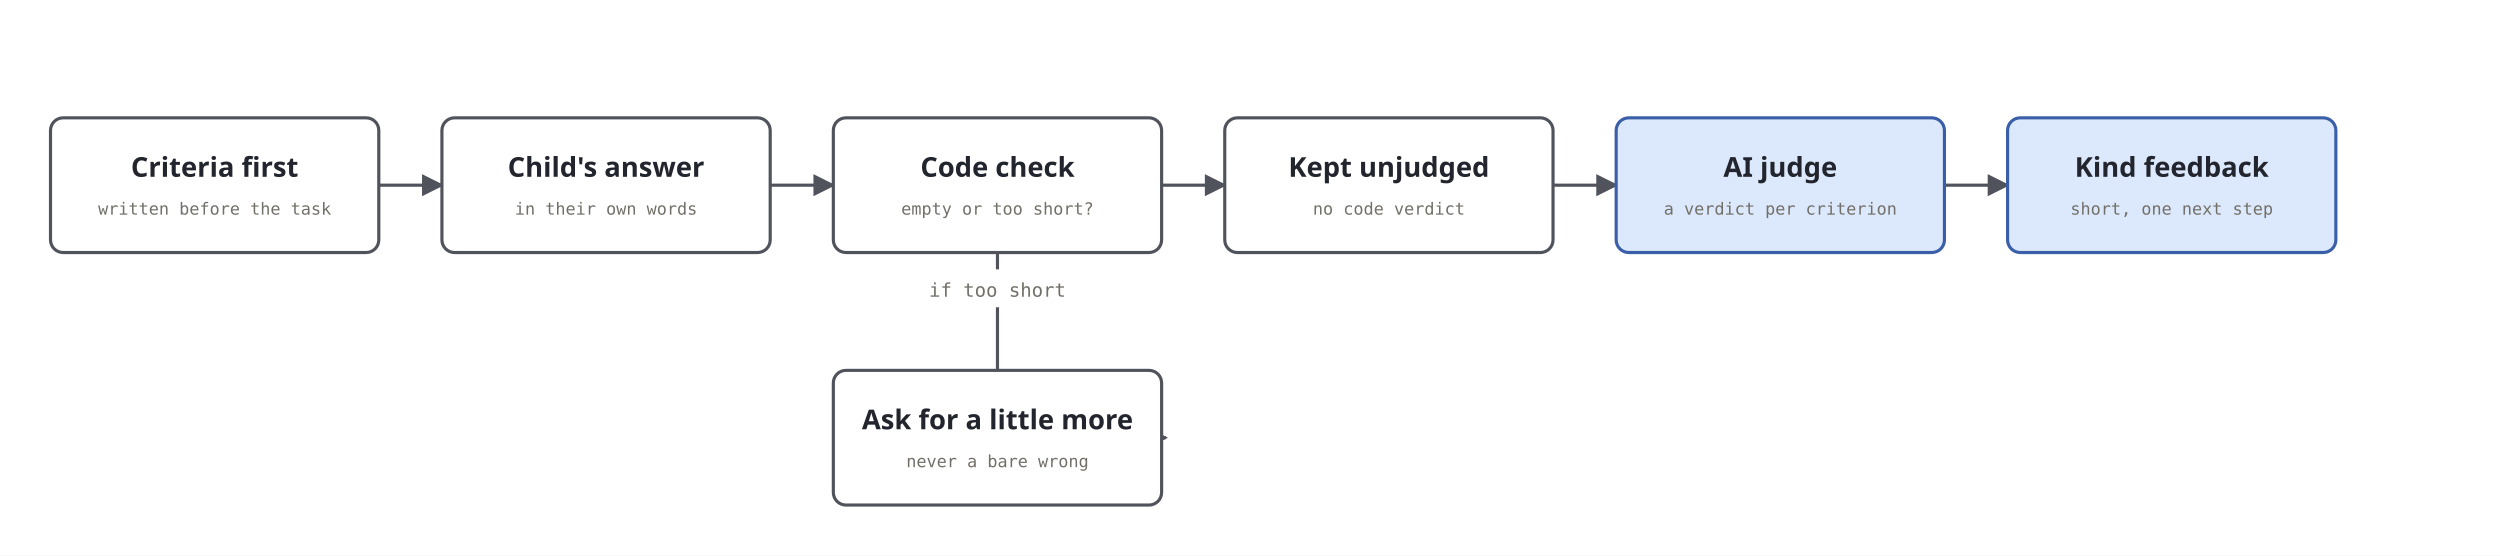
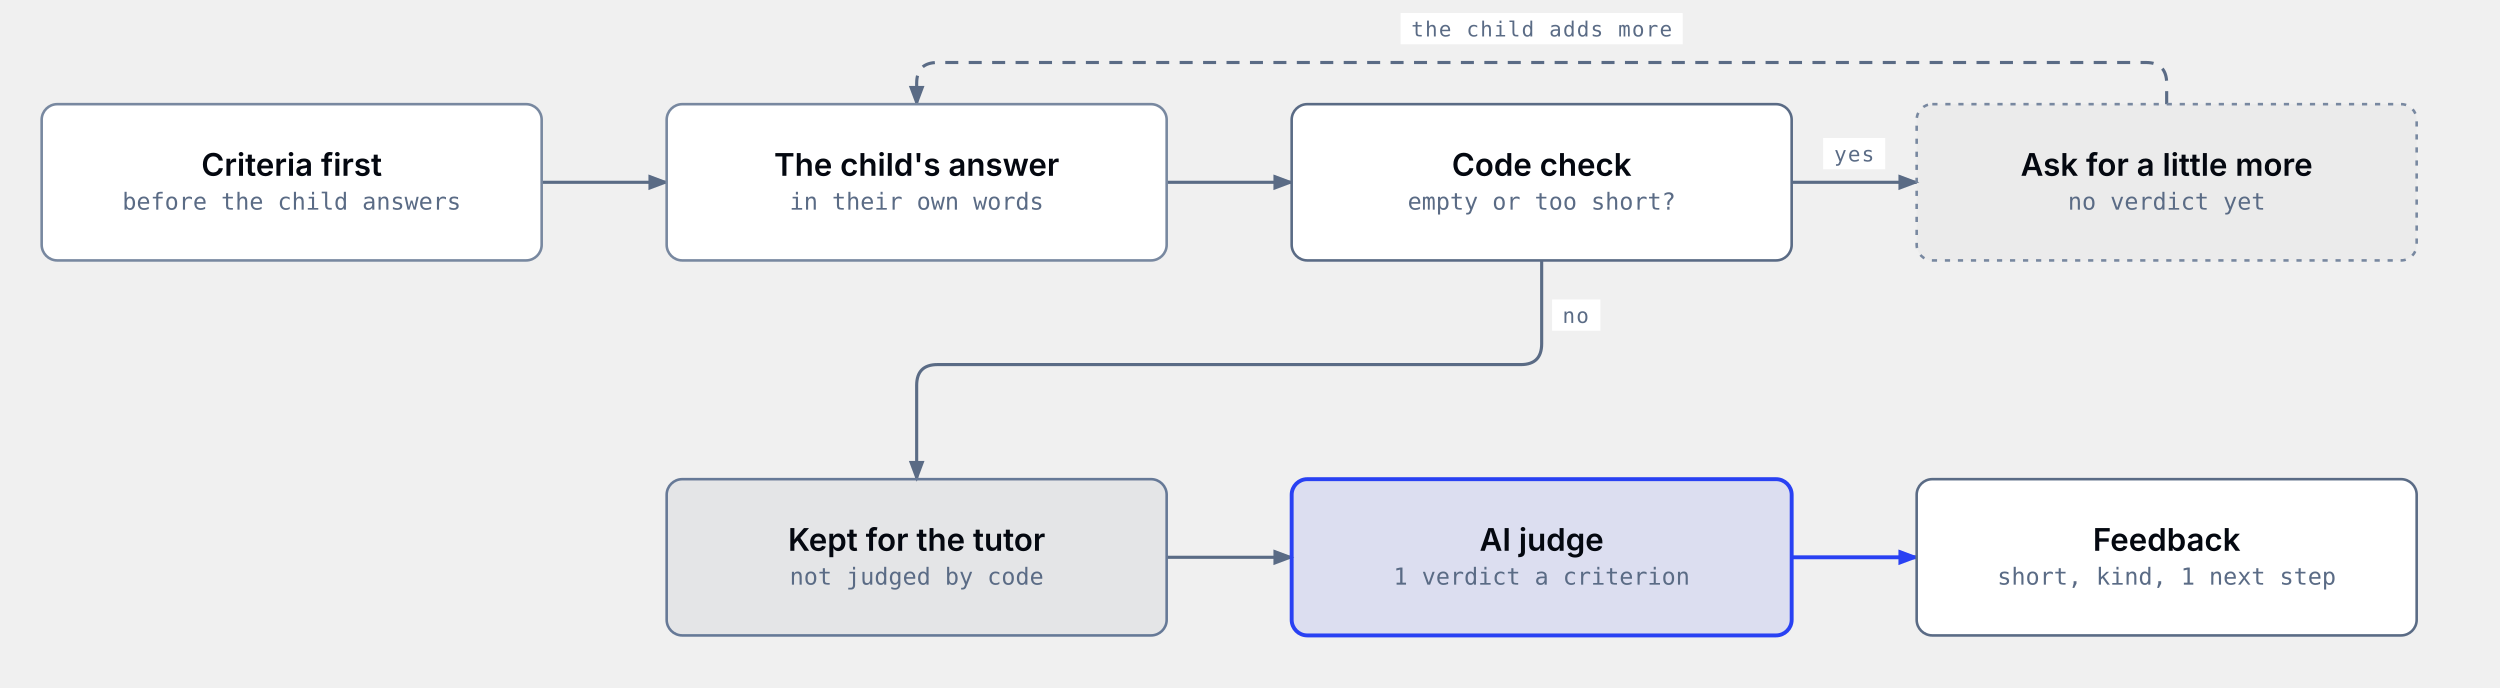
- <svg xmlns="http://www.w3.org/2000/svg" viewBox="0 0 1188 264" role="img" aria-labelledby="judging-light-title judging-light-desc">
+ <svg xmlns="http://www.w3.org/2000/svg" viewBox="0 0 960 264" role="img" aria-labelledby="judging-light-title judging-light-desc">
  <defs>
-     <marker id="a-judging-light" viewBox="0 0 10 10" refX="9" refY="5" markerWidth="7" markerHeight="7" orient="auto-start-reverse">
-       <path d="M0,0 L10,5 L0,10 z" fill="#50535c" />
+     <marker id="judging-light-default" markerWidth="8" markerHeight="6" refX="7" refY="3" orient="auto" markerUnits="userSpaceOnUse">
+       <polygon points="0 0, 8 3, 0 6" fill="#5a6b85" />
+     </marker>
+     <marker id="judging-light-accent" markerWidth="8" markerHeight="6" refX="7" refY="3" orient="auto" markerUnits="userSpaceOnUse">
+       <polygon points="0 0, 8 3, 0 6" fill="#2941f3" />
+     </marker>
+     <marker id="judging-light-link" markerWidth="8" markerHeight="6" refX="7" refY="3" orient="auto" markerUnits="userSpaceOnUse">
+       <polygon points="0 0, 8 3, 0 6" fill="#0f7f76" />
+     </marker>
+     <marker id="judging-light-open" markerWidth="8" markerHeight="6" refX="7" refY="3" orient="auto" markerUnits="userSpaceOnUse">
+       <polyline points="0 0, 8 3, 0 6" fill="none" stroke="#5a6b85" stroke-width="1.2" />
    </marker>
  </defs>
-   <rect x="0" y="0" width="1188" height="264" fill="#ffffff" />
-   <line x1="180" y1="88" x2="210" y2="88" stroke="#50535c" stroke-width="1.5" marker-end="url(#a-judging-light)" />
-   <line x1="366" y1="88" x2="396" y2="88" stroke="#50535c" stroke-width="1.5" marker-end="url(#a-judging-light)" />
-   <line x1="552" y1="88" x2="582" y2="88" stroke="#50535c" stroke-width="1.5" marker-end="url(#a-judging-light)" />
-   <line x1="738" y1="88" x2="768" y2="88" stroke="#50535c" stroke-width="1.5" marker-end="url(#a-judging-light)" />
-   <line x1="924" y1="88" x2="954" y2="88" stroke="#50535c" stroke-width="1.5" marker-end="url(#a-judging-light)" />
-   <path d="M 474 120 L 474 208 L 552 208" fill="none" stroke="#50535c" stroke-width="1.5" />
-   <line x1="552" y1="208" x2="554" y2="208" stroke="#50535c" stroke-width="1.5" marker-end="url(#a-judging-light)" />
-   <rect x="404" y="128" width="120" height="18" fill="#ffffff" />
-   <text x="474" y="141" text-anchor="middle" font-family="ui-monospace, monospace" font-size="9" fill="#726f68">if too short</text>
-   <rect x="24" y="56" width="156" height="64" rx="6" fill="#ffffff" stroke="#50535c" stroke-width="1.5" />
-   <text x="102" y="84" text-anchor="middle" font-family="'Andika', system-ui, sans-serif" font-size="13" font-weight="700" fill="#22252d">Criteria first</text>
-   <text x="102" y="102" text-anchor="middle" font-family="ui-monospace, monospace" font-size="8" fill="#726f68">written before the task</text>
-   <rect x="210" y="56" width="156" height="64" rx="6" fill="#ffffff" stroke="#50535c" stroke-width="1.5" />
-   <text x="288" y="84" text-anchor="middle" font-family="'Andika', system-ui, sans-serif" font-size="13" font-weight="700" fill="#22252d">Child's answer</text>
-   <text x="288" y="102" text-anchor="middle" font-family="ui-monospace, monospace" font-size="8" fill="#726f68">in their own words</text>
-   <rect x="396" y="56" width="156" height="64" rx="6" fill="#ffffff" stroke="#50535c" stroke-width="1.5" />
-   <text x="474" y="84" text-anchor="middle" font-family="'Andika', system-ui, sans-serif" font-size="13" font-weight="700" fill="#22252d">Code check</text>
-   <text x="474" y="102" text-anchor="middle" font-family="ui-monospace, monospace" font-size="8" fill="#726f68">empty or too short?</text>
-   <rect x="582" y="56" width="156" height="64" rx="6" fill="#ffffff" stroke="#50535c" stroke-width="1.5" />
-   <text x="660" y="84" text-anchor="middle" font-family="'Andika', system-ui, sans-serif" font-size="13" font-weight="700" fill="#22252d">Kept unjudged</text>
-   <text x="660" y="102" text-anchor="middle" font-family="ui-monospace, monospace" font-size="8" fill="#726f68">no code verdict</text>
-   <rect x="768" y="56" width="156" height="64" rx="6" fill="#dce8fb" stroke="#3a5fa8" stroke-width="1.5" />
-   <text x="846" y="84" text-anchor="middle" font-family="'Andika', system-ui, sans-serif" font-size="13" font-weight="700" fill="#22252d">AI judge</text>
-   <text x="846" y="102" text-anchor="middle" font-family="ui-monospace, monospace" font-size="8" fill="#726f68">a verdict per criterion</text>
-   <rect x="954" y="56" width="156" height="64" rx="6" fill="#dce8fb" stroke="#3a5fa8" stroke-width="1.5" />
-   <text x="1032" y="84" text-anchor="middle" font-family="'Andika', system-ui, sans-serif" font-size="13" font-weight="700" fill="#22252d">Kind feedback</text>
-   <text x="1032" y="102" text-anchor="middle" font-family="ui-monospace, monospace" font-size="8" fill="#726f68">short, one next step</text>
-   <rect x="396" y="176" width="156" height="64" rx="6" fill="#ffffff" stroke="#50535c" stroke-width="1.5" />
-   <text x="474" y="204" text-anchor="middle" font-family="'Andika', system-ui, sans-serif" font-size="13" font-weight="700" fill="#22252d">Ask for a little more</text>
-   <text x="474" y="222" text-anchor="middle" font-family="ui-monospace, monospace" font-size="8" fill="#726f68">never a bare wrong</text>
+   <path d="M208,70 L256,70" fill="none" stroke="#5a6b85" stroke-width="1.2" marker-end="url(#judging-light-default)" />
+   <path d="M448,70 L496,70" fill="none" stroke="#5a6b85" stroke-width="1.2" marker-end="url(#judging-light-default)" />
+   <path d="M688,70 L736,70" fill="none" stroke="#5a6b85" stroke-width="1.2" marker-end="url(#judging-light-default)" />
+   <path d="M832,40 L832,32 Q832,24 824,24 L360,24 Q352,24 352,32 L352,40" fill="none" stroke="#5a6b85" stroke-width="1.2" stroke-dasharray="5,4" marker-end="url(#judging-light-default)" />
+   <path d="M592,100 L592,132 Q592,140 584,140 L360,140 Q352,140 352,148 L352,184" fill="none" stroke="#5a6b85" stroke-width="1.2" marker-end="url(#judging-light-default)" />
+   <path d="M448,214 L496,214" fill="none" stroke="#5a6b85" stroke-width="1.2" marker-end="url(#judging-light-default)" />
+   <path d="M688,214 L736,214" fill="none" stroke="#2941f3" stroke-width="1.5" marker-end="url(#judging-light-accent)" />
+   <rect x="16" y="40" width="192" height="60" rx="6" fill="#ffffff" stroke="#7888a0" stroke-width="1" />
+   <text x="112" y="67.5" text-anchor="middle" font-family="'Inter', 'Geist', system-ui, sans-serif" font-size="12" font-weight="600" fill="#040810">Criteria first</text>
+   <text x="112" y="80.5" text-anchor="middle" font-family="'Geist Mono', ui-monospace, monospace" font-size="9" fill="#5a6b85">before the child answers</text>
+   <rect x="256" y="40" width="192" height="60" rx="6" fill="#ffffff" stroke="#7888a0" stroke-width="1" />
+   <text x="352" y="67.5" text-anchor="middle" font-family="'Inter', 'Geist', system-ui, sans-serif" font-size="12" font-weight="600" fill="#040810">The child's answer</text>
+   <text x="352" y="80.5" text-anchor="middle" font-family="'Geist Mono', ui-monospace, monospace" font-size="9" fill="#5a6b85">in their own words</text>
+   <rect x="496" y="40" width="192" height="60" rx="6" fill="#ffffff" stroke="#5a6b85" stroke-width="1" />
+   <text x="592" y="67.5" text-anchor="middle" font-family="'Inter', 'Geist', system-ui, sans-serif" font-size="12" font-weight="600" fill="#040810">Code check</text>
+   <text x="592" y="80.5" text-anchor="middle" font-family="'Geist Mono', ui-monospace, monospace" font-size="9" fill="#5a6b85">empty or too short?</text>
+   <rect x="736" y="40" width="192" height="60" rx="6" fill="rgba(4,8,16,0.02)" stroke="#7888a0" stroke-width="1" stroke-dasharray="2,3" />
+   <text x="832" y="67.5" text-anchor="middle" font-family="'Inter', 'Geist', system-ui, sans-serif" font-size="12" font-weight="600" fill="#040810">Ask for a little more</text>
+   <text x="832" y="80.5" text-anchor="middle" font-family="'Geist Mono', ui-monospace, monospace" font-size="9" fill="#5a6b85">no verdict yet</text>
+   <rect x="256" y="184" width="192" height="60" rx="6" fill="rgba(90,107,133,0.08)" stroke="#667997" stroke-width="1" />
+   <text x="352" y="211.5" text-anchor="middle" font-family="'Inter', 'Geist', system-ui, sans-serif" font-size="12" font-weight="600" fill="#040810">Kept for the tutor</text>
+   <text x="352" y="224.5" text-anchor="middle" font-family="'Geist Mono', ui-monospace, monospace" font-size="9" fill="#5a6b85">not judged by code</text>
+   <rect x="496" y="184" width="192" height="60" rx="6" fill="rgba(41,65,243,0.10)" stroke="#2941f3" stroke-width="1.5" />
+   <text x="592" y="211.5" text-anchor="middle" font-family="'Inter', 'Geist', system-ui, sans-serif" font-size="12" font-weight="600" fill="#040810">AI judge</text>
+   <text x="592" y="224.5" text-anchor="middle" font-family="'Geist Mono', ui-monospace, monospace" font-size="9" fill="#5a6b85">1 verdict a criterion</text>
+   <rect x="736" y="184" width="192" height="60" rx="6" fill="#ffffff" stroke="#5a6b85" stroke-width="1" />
+   <text x="832" y="211.5" text-anchor="middle" font-family="'Inter', 'Geist', system-ui, sans-serif" font-size="12" font-weight="600" fill="#040810">Feedback</text>
+   <text x="832" y="224.5" text-anchor="middle" font-family="'Geist Mono', ui-monospace, monospace" font-size="9" fill="#5a6b85">short, kind, 1 next step</text>
+   <rect x="700.08" y="53" width="23.84" height="12" fill="#ffffff" />
+   <text x="712" y="62" text-anchor="middle" font-family="'Geist Mono', ui-monospace, monospace" font-size="8" letter-spacing="0.06em" fill="#5a6b85">yes</text>
+   <rect x="537.84" y="5" width="108.32" height="12" fill="#ffffff" />
+   <text x="592" y="14" text-anchor="middle" font-family="'Geist Mono', ui-monospace, monospace" font-size="8" letter-spacing="0.06em" fill="#5a6b85">the child adds more</text>
+   <rect x="596" y="115" width="18.56" height="12" fill="#ffffff" />
+   <text x="600" y="124" text-anchor="start" font-family="'Geist Mono', ui-monospace, monospace" font-size="8" letter-spacing="0.06em" fill="#5a6b85">no</text>
</svg>
